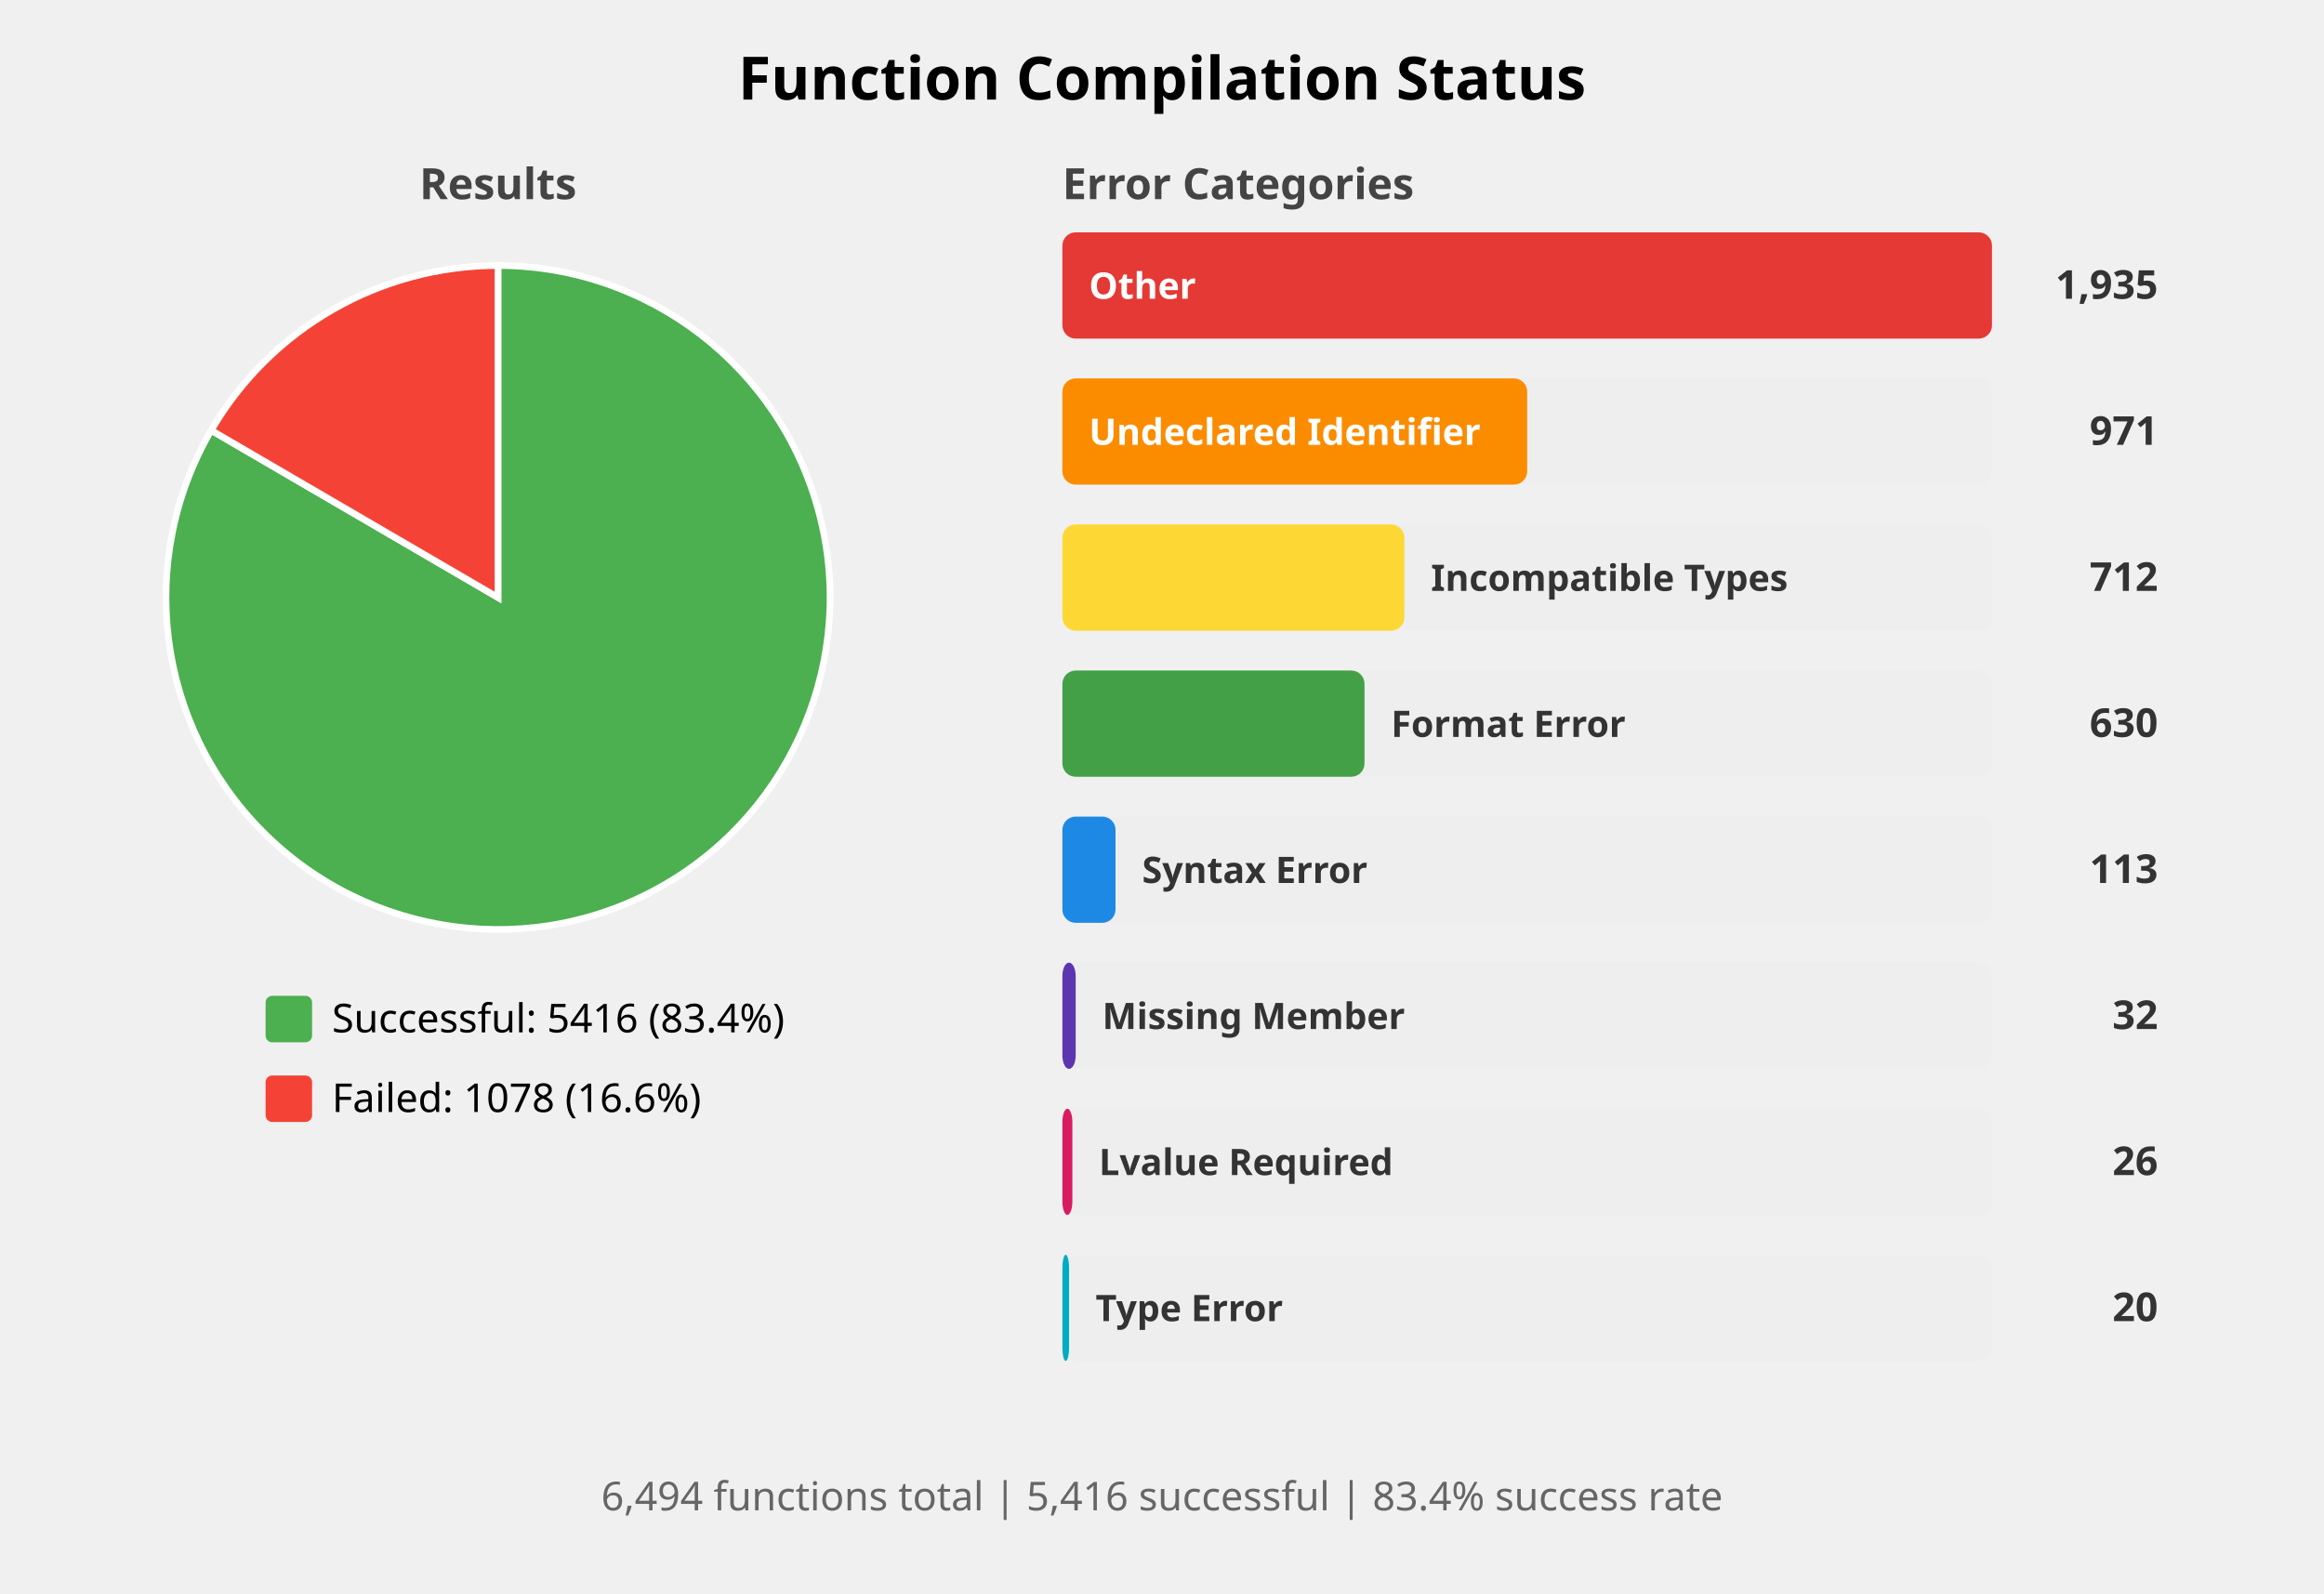
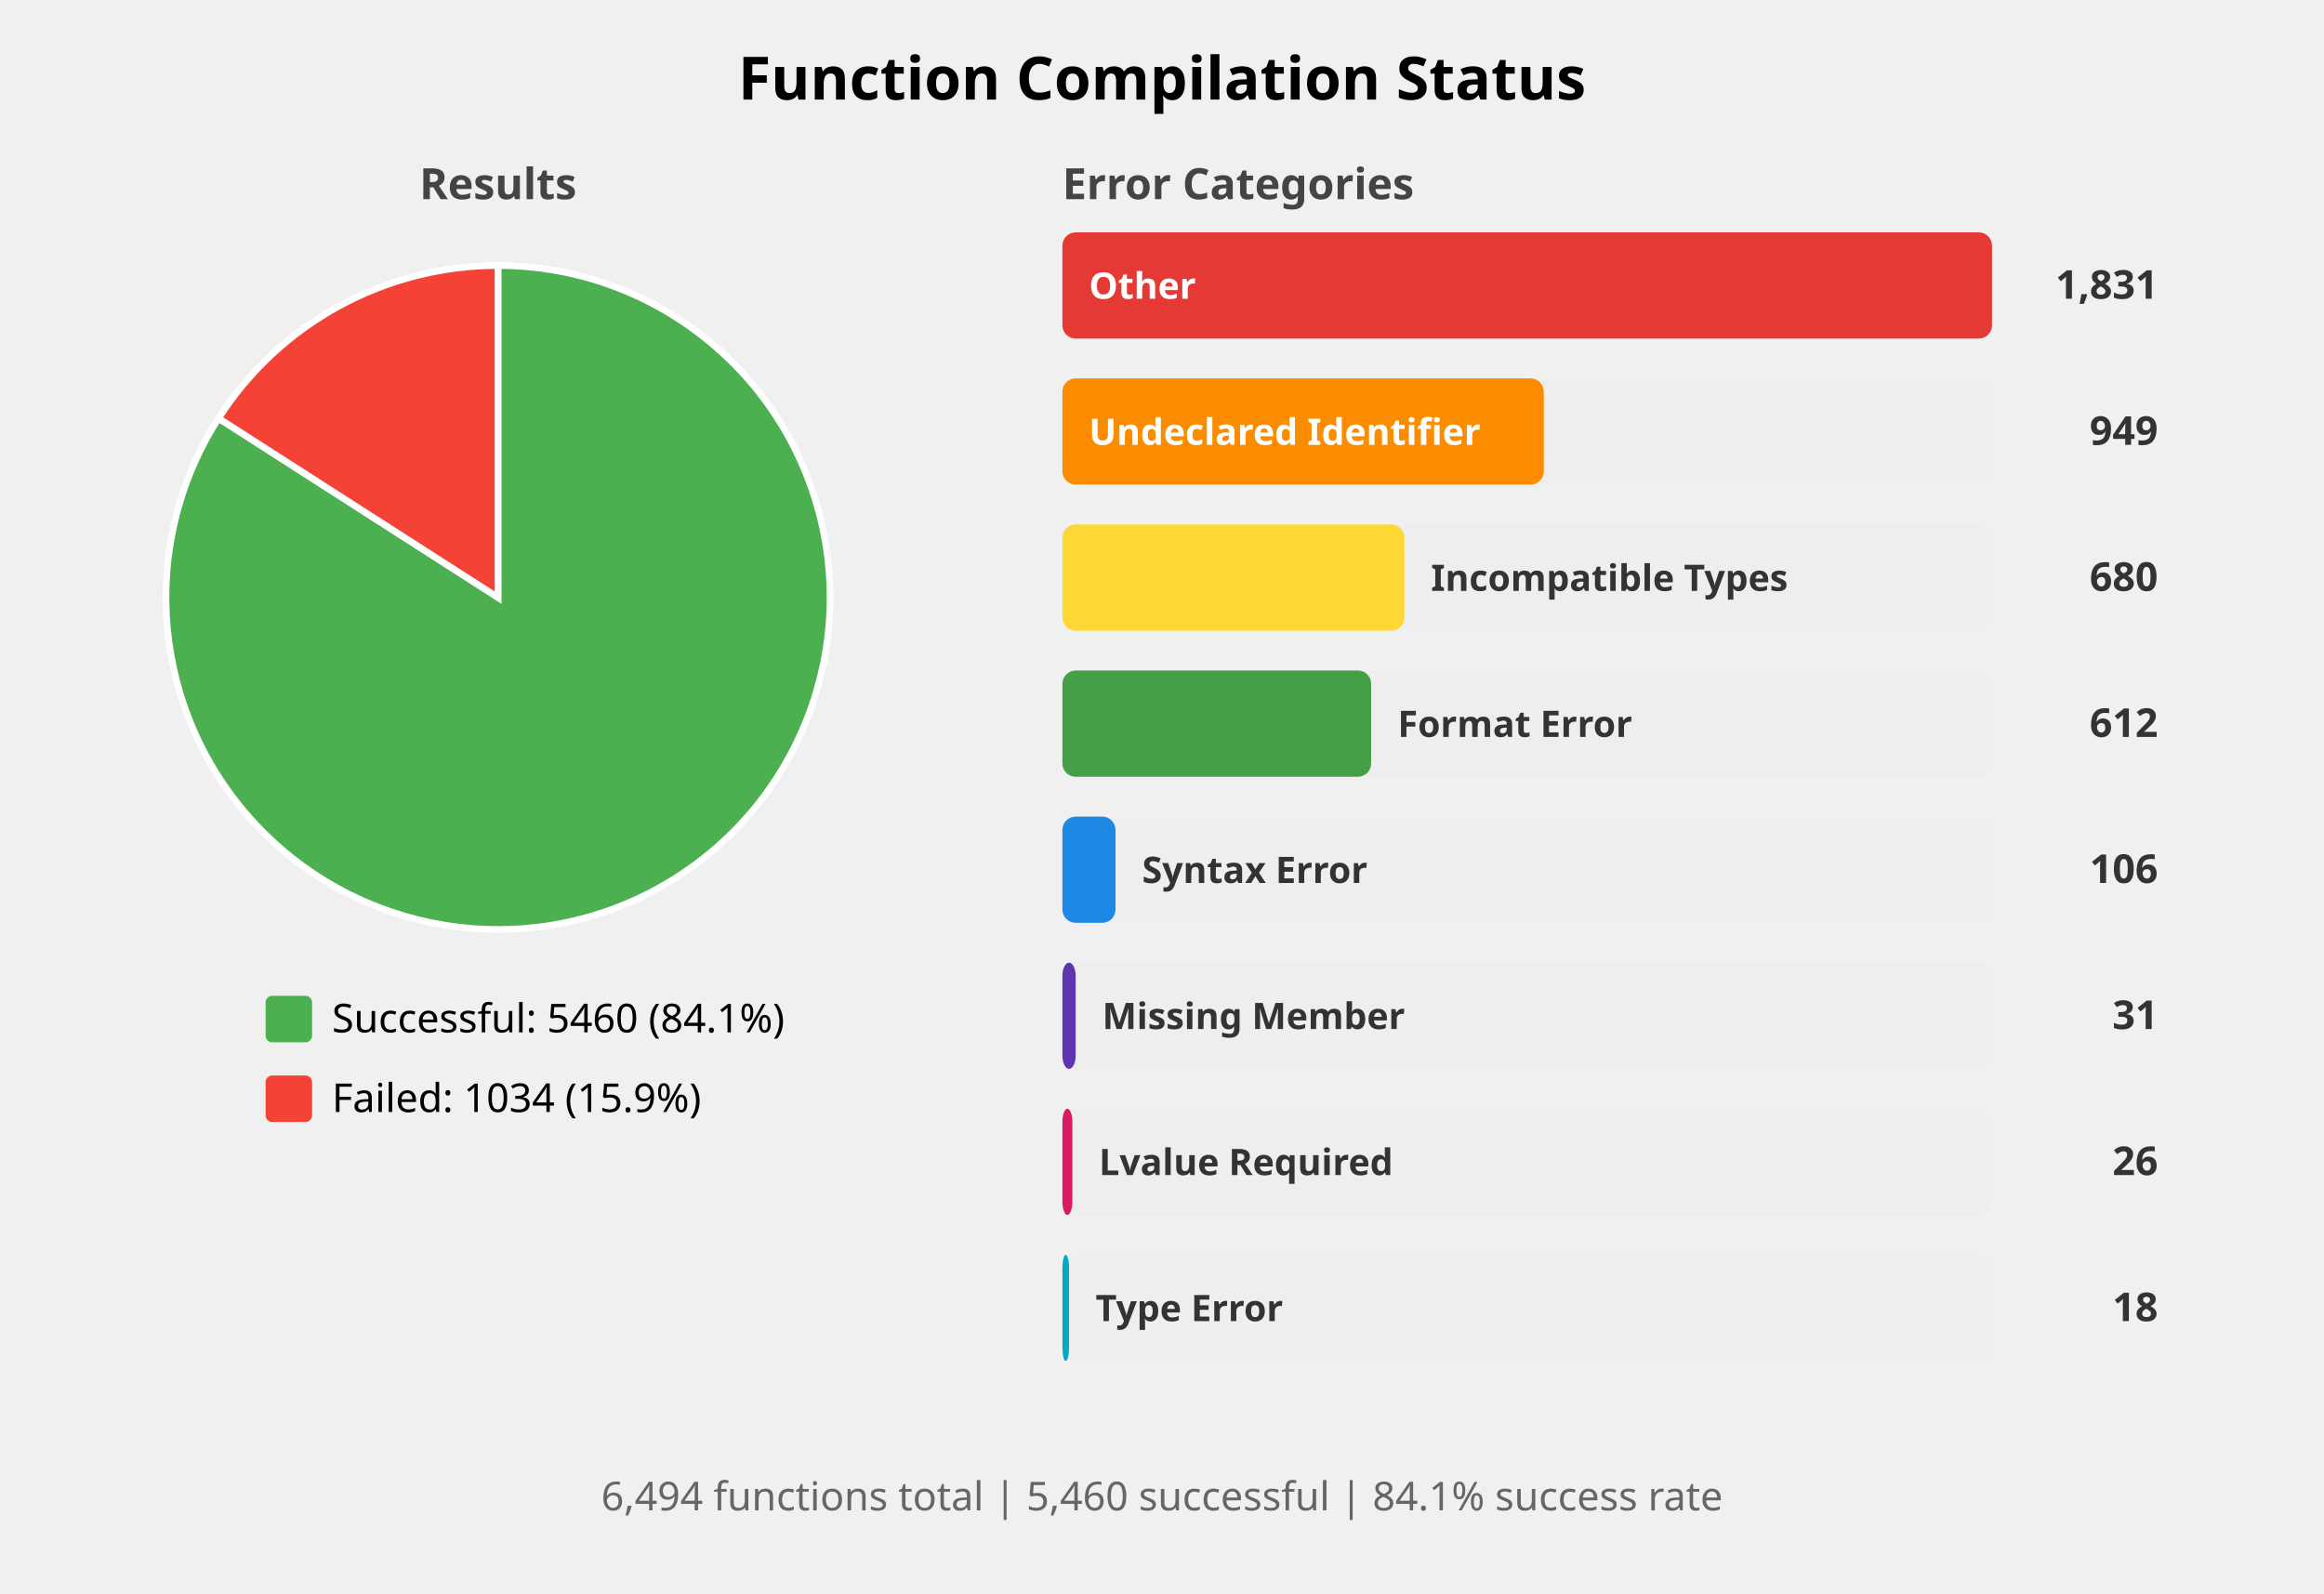
<svg xmlns="http://www.w3.org/2000/svg" width="700" height="480" viewBox="0 0 700 480">
  <style>
    .title { font: bold 18px sans-serif; }
    .subtitle { font: bold 13px sans-serif; fill: #444; }
    .label { font: 12px sans-serif; }
    .bar-label { font: bold 11px sans-serif; fill: white; }
    .bar-label-dark { font: bold 11px sans-serif; fill: #333; }
    .count { font: bold 12px sans-serif; fill: #333; }
    .summary { font: 12px sans-serif; fill: #666; }
  </style>
  <rect width="100%%" height="100%%" fill="white" />
  <text x="350" y="30" class="title" text-anchor="middle">Function Compilation Status</text>
  <text x="150" y="60" class="subtitle" text-anchor="middle">Results</text>
-   <path d="M 150,180 L 150.00,80.00 A 100,100 0 1,1 63.61,129.64 Z" fill="#4CAF50" stroke="white" stroke-width="2" />
-   <path d="M 150,180 L 63.61,129.64 A 100,100 0 0,1 150.00,80.00 Z" fill="#F44336" stroke="white" stroke-width="2" />
+   <path d="M 150,180 L 150.00,80.00 A 100,100 0 1,1 65.83,126.01 Z" fill="#4CAF50" stroke="white" stroke-width="2" />
+   <path d="M 150,180 L 65.83,126.01 A 100,100 0 0,1 150.00,80.00 Z" fill="#F44336" stroke="white" stroke-width="2" />
  <rect x="80" y="300" width="14" height="14" fill="#4CAF50" rx="2" />
-   <text x="100" y="311" class="label">Successful: 5416 (83.4%)</text>
+   <text x="100" y="311" class="label">Successful: 5460 (84.1%)</text>
  <rect x="80" y="324" width="14" height="14" fill="#F44336" rx="2" />
-   <text x="100" y="335" class="label">Failed: 1078 (16.6%)</text>
+   <text x="100" y="335" class="label">Failed: 1034 (15.9%)</text>
  <text x="320" y="60" class="subtitle">Error Categories</text>
  <rect x="320" y="70" width="280" height="32" fill="#EEEEEE" rx="4" />
  <rect x="320" y="70" width="280" height="32" fill="#E53935" rx="4" />
  <text x="328" y="90" class="bar-label">Other</text>
-   <text x="650" y="90" class="count" text-anchor="end">1,935</text>
+   <text x="650" y="90" class="count" text-anchor="end">1,831</text>
  <rect x="320" y="114" width="280" height="32" fill="#EEEEEE" rx="4" />
-   <rect x="320" y="114" width="140" height="32" fill="#FB8C00" rx="4" />
+   <rect x="320" y="114" width="145" height="32" fill="#FB8C00" rx="4" />
  <text x="328" y="134" class="bar-label">Undeclared Identifier</text>
-   <text x="650" y="134" class="count" text-anchor="end">971</text>
+   <text x="650" y="134" class="count" text-anchor="end">949</text>
  <rect x="320" y="158" width="280" height="32" fill="#EEEEEE" rx="4" />
  <rect x="320" y="158" width="103" height="32" fill="#FDD835" rx="4" />
  <text x="431" y="178" class="bar-label-dark">Incompatible Types</text>
-   <text x="650" y="178" class="count" text-anchor="end">712</text>
+   <text x="650" y="178" class="count" text-anchor="end">680</text>
  <rect x="320" y="202" width="280" height="32" fill="#EEEEEE" rx="4" />
-   <rect x="320" y="202" width="91" height="32" fill="#43A047" rx="4" />
-   <text x="419" y="222" class="bar-label-dark">Format Error</text>
-   <text x="650" y="222" class="count" text-anchor="end">630</text>
+   <rect x="320" y="202" width="93" height="32" fill="#43A047" rx="4" />
+   <text x="421" y="222" class="bar-label-dark">Format Error</text>
+   <text x="650" y="222" class="count" text-anchor="end">612</text>
  <rect x="320" y="246" width="280" height="32" fill="#EEEEEE" rx="4" />
  <rect x="320" y="246" width="16" height="32" fill="#1E88E5" rx="4" />
  <text x="344" y="266" class="bar-label-dark">Syntax Error</text>
-   <text x="650" y="266" class="count" text-anchor="end">113</text>
+   <text x="650" y="266" class="count" text-anchor="end">106</text>
  <rect x="320" y="290" width="280" height="32" fill="#EEEEEE" rx="4" />
  <rect x="320" y="290" width="4" height="32" fill="#5E35B1" rx="4" />
  <text x="332" y="310" class="bar-label-dark">Missing Member</text>
-   <text x="650" y="310" class="count" text-anchor="end">32</text>
+   <text x="650" y="310" class="count" text-anchor="end">31</text>
  <rect x="320" y="334" width="280" height="32" fill="#EEEEEE" rx="4" />
  <rect x="320" y="334" width="3" height="32" fill="#D81B60" rx="4" />
  <text x="331" y="354" class="bar-label-dark">Lvalue Required</text>
  <text x="650" y="354" class="count" text-anchor="end">26</text>
  <rect x="320" y="378" width="280" height="32" fill="#EEEEEE" rx="4" />
  <rect x="320" y="378" width="2" height="32" fill="#00ACC1" rx="4" />
  <text x="330" y="398" class="bar-label-dark">Type Error</text>
-   <text x="650" y="398" class="count" text-anchor="end">20</text>
+   <text x="650" y="398" class="count" text-anchor="end">18</text>
  <text x="350" y="455" class="summary" text-anchor="middle">
-     6,494 functions total | 5,416 successful | 83.4% success rate
+     6,494 functions total | 5,460 successful | 84.1% success rate
  </text>
</svg>
